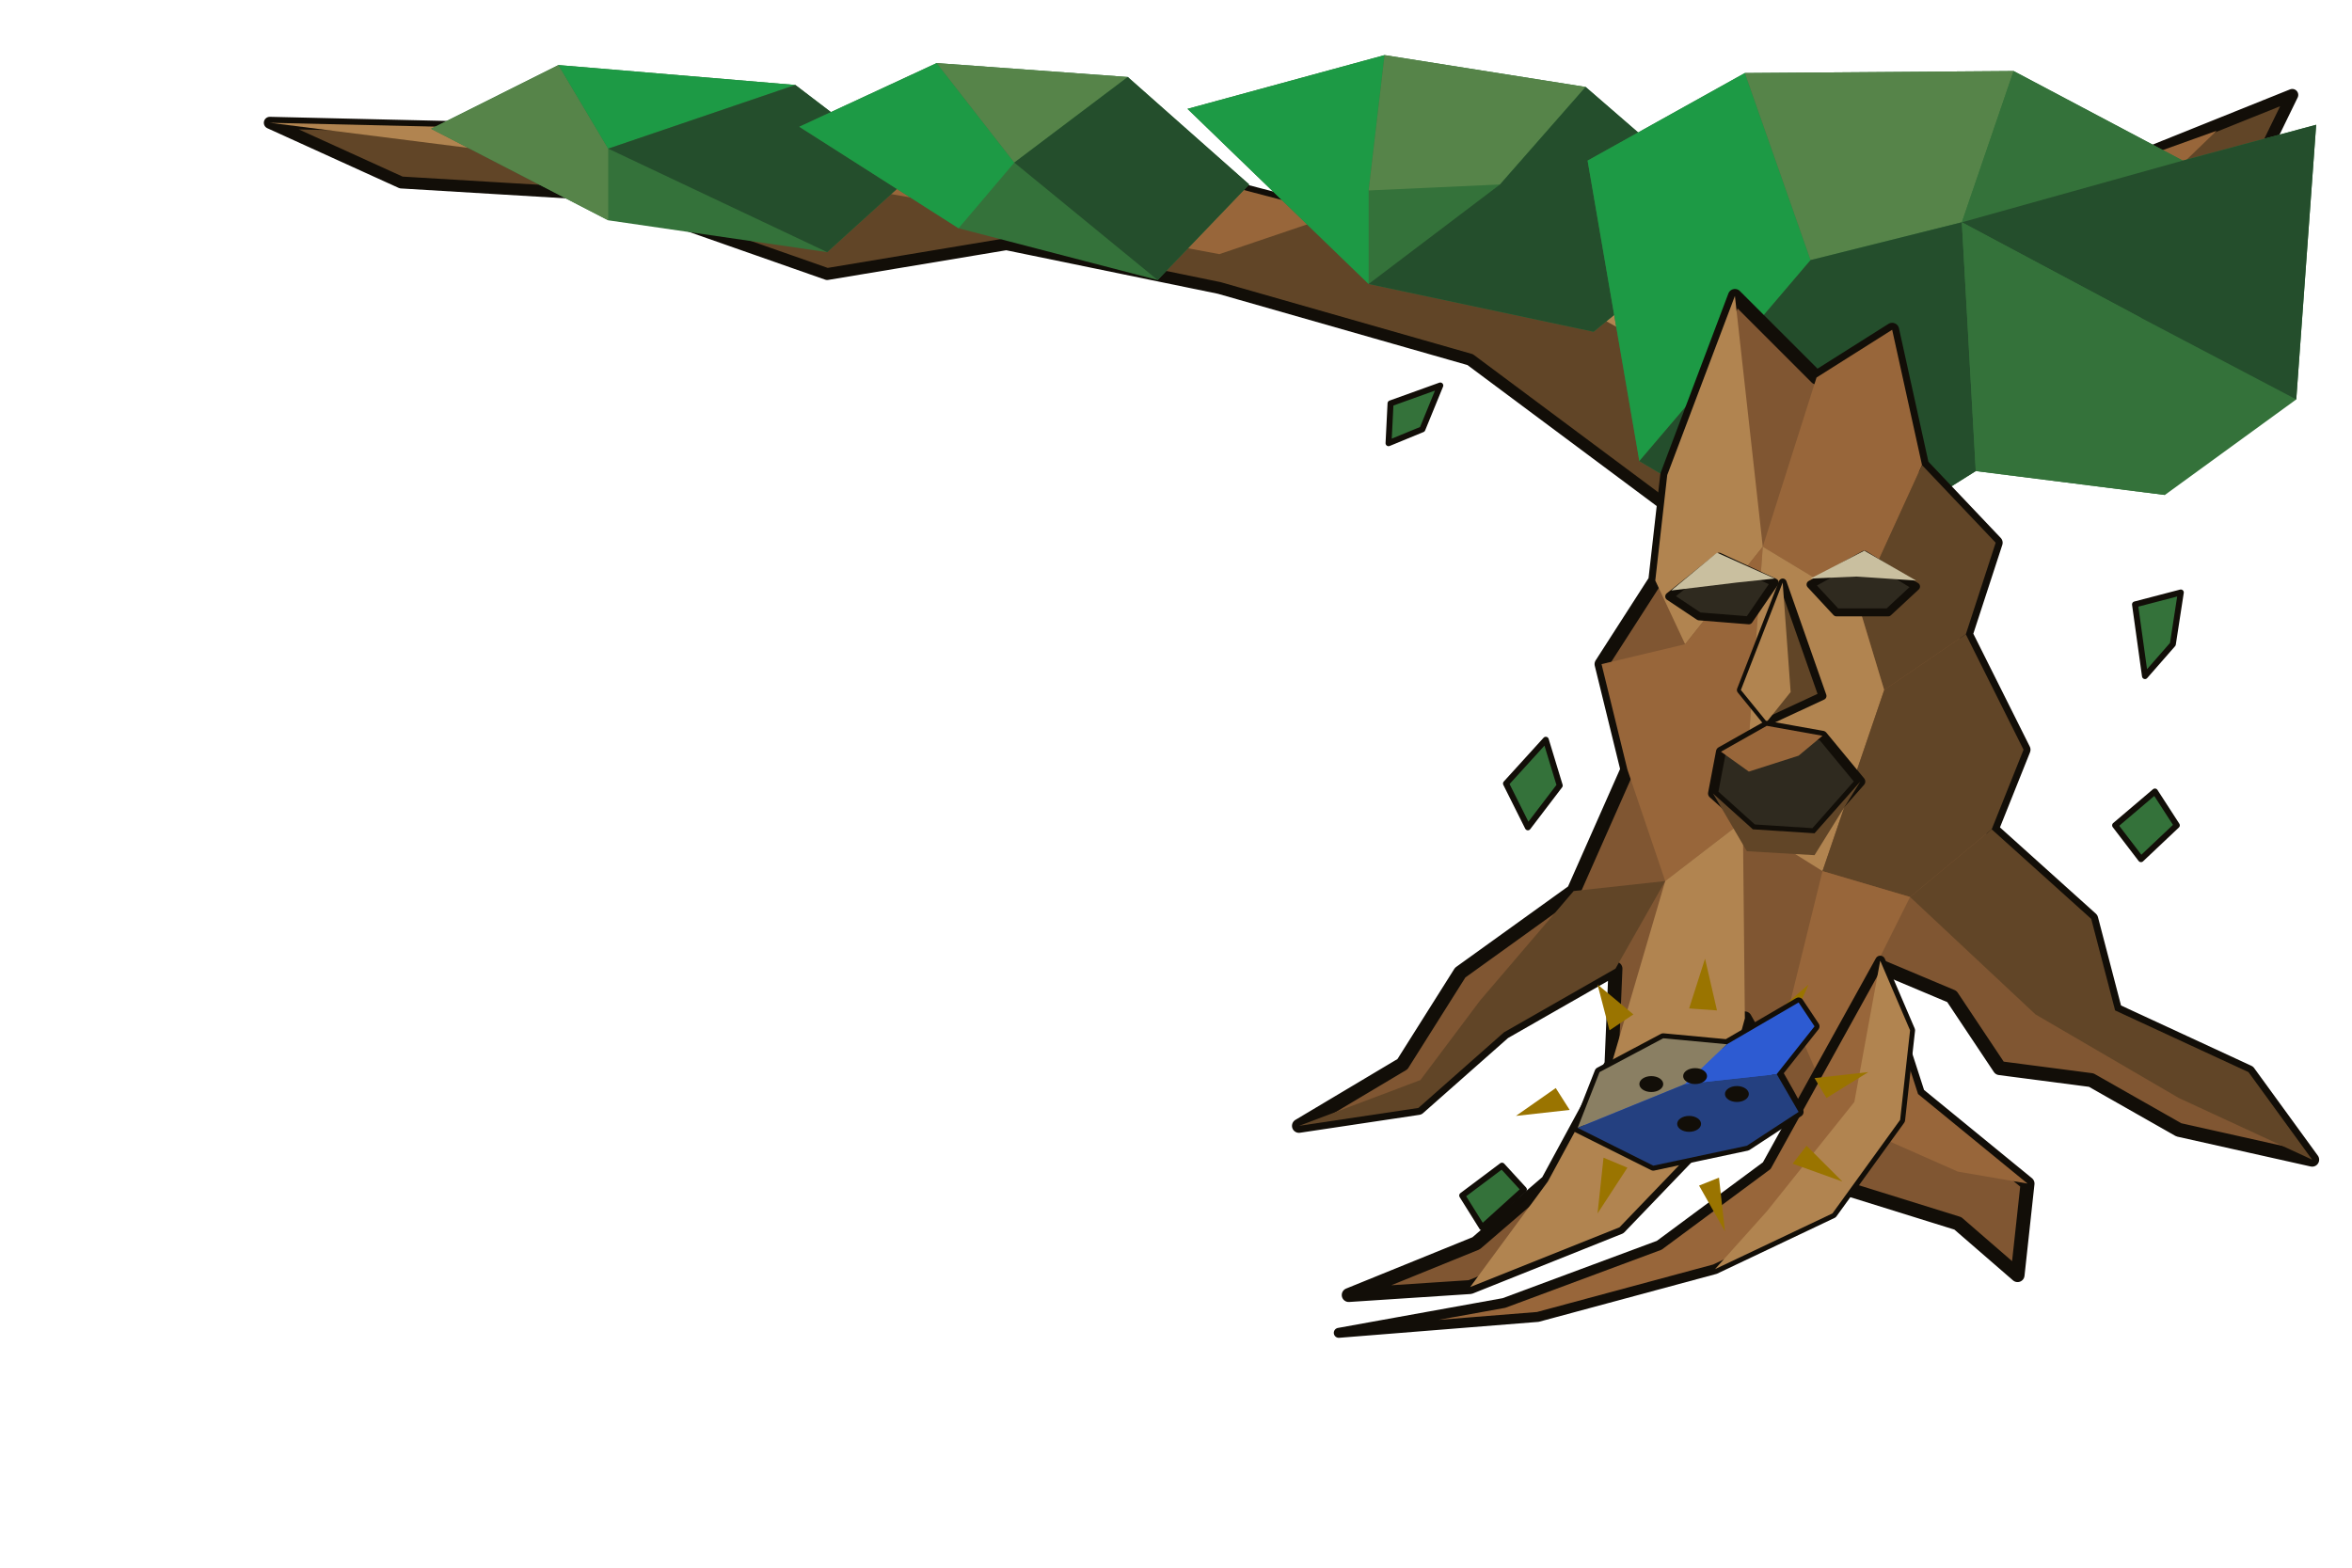
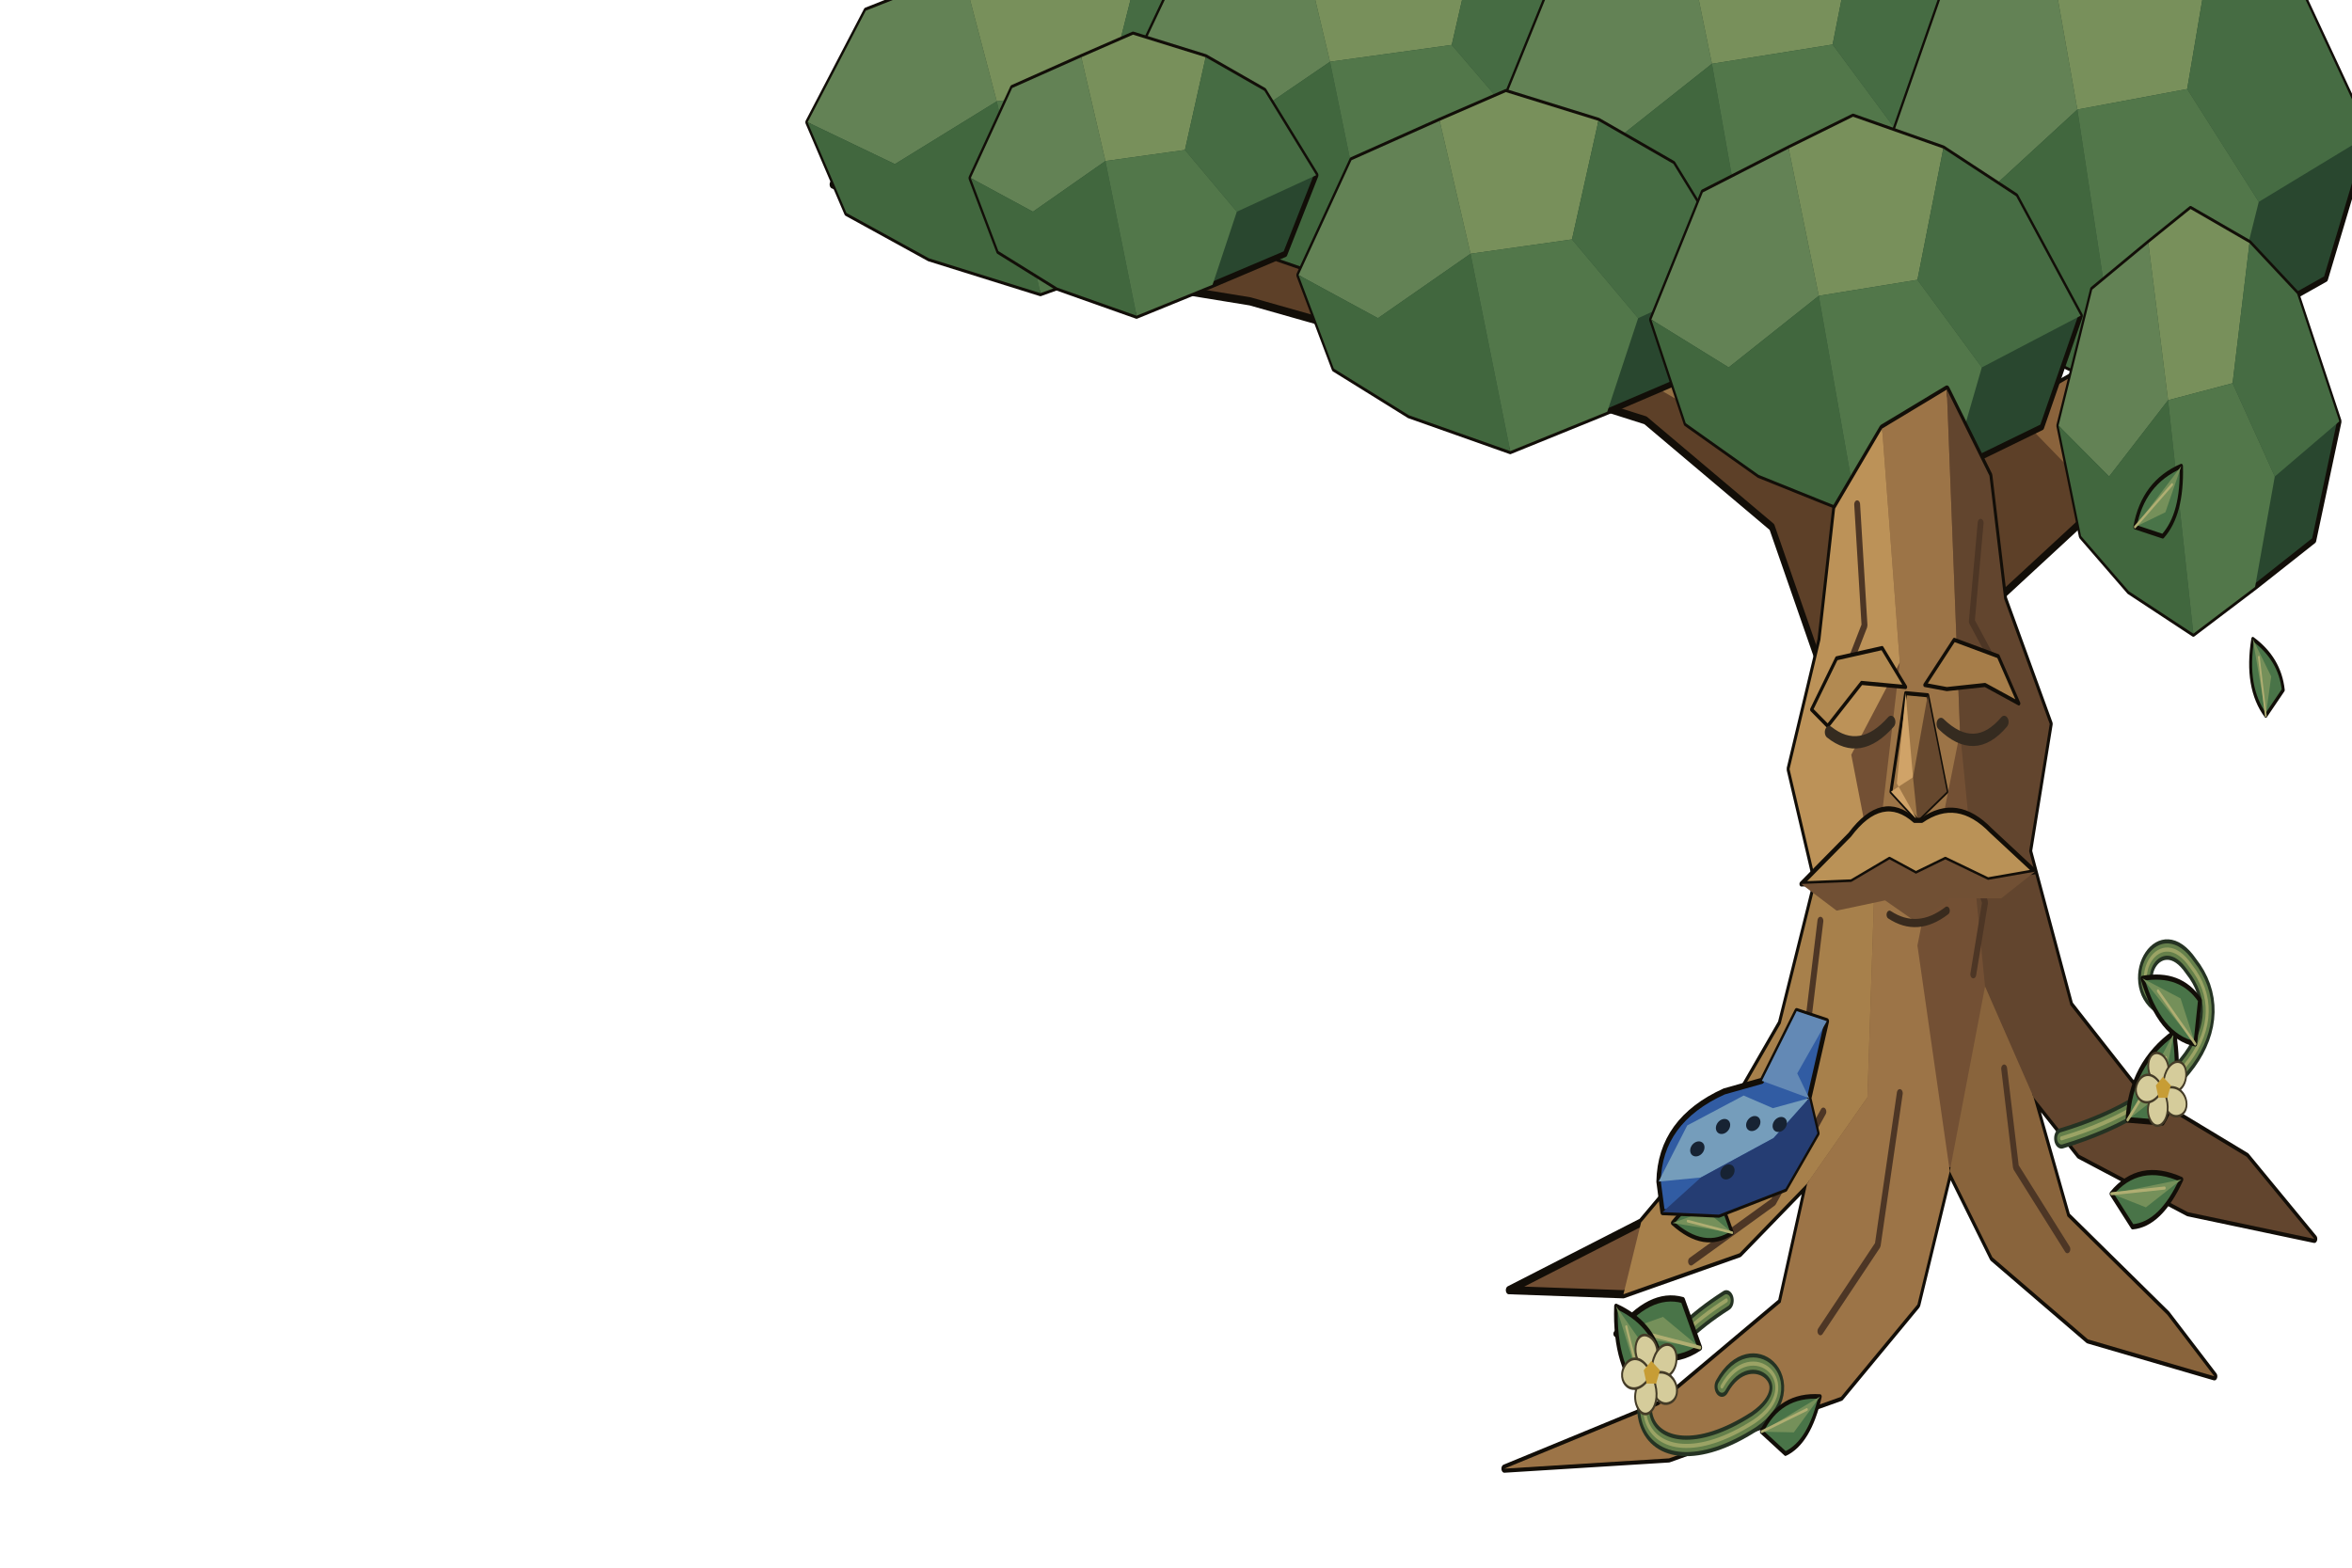
- <svg xmlns="http://www.w3.org/2000/svg" viewBox="0 0 1536 1024" fill="none" stroke-linejoin="round">
-   <g transform="translate(80 36) scale(1.3)">
-     <path d="M 74,34 245,38 370,67 480,46 610,80 725,56 842,120 988,61 1090,20 1052,98 968,145 893,231 779,229 677,153 551,117 444,95 354,110 240,70 140,64 Z" fill="#614527" stroke="#120e08" stroke-width="6" />
-     <polygon points="74,34 245,38 370,67 354,79 240,55" fill="#b18450" />
-     <polygon points="370,67 480,46 610,80 551,100 444,80" fill="#98663a" />
-     <polygon points="610,80 725,56 842,120 800,164 699,108" fill="#b18450" />
-     <polygon points="842,120 988,61 1052,38 968,119 893,200" fill="#98663a" />
-     <polygon points="155,37 219,5 338,15 397,60 354,99 244,83" fill="#34723a" />
-     <polygon points="155,37 219,5 244,47 244,83" fill="#568449" />
-     <polygon points="219,5 338,15 244,47" fill="#1d9a45" />
-     <polygon points="244,47 338,15 397,60 354,99" fill="#244e2c" />
-     <polygon points="340,36 409,4 505,11 566,65 520,113 420,87" fill="#34723a" />
-     <polygon points="340,36 409,4 448,54 420,87" fill="#1d9a45" />
-     <polygon points="409,4 505,11 448,54" fill="#568449" />
-     <polygon points="448,54 505,11 566,65 520,113" fill="#244e2c" />
-     <polygon points="535,27 634,0 735,16 810,81 739,139 626,115" fill="#34723a" />
-     <polygon points="535,27 634,0 626,68 626,115" fill="#1d9a45" />
-     <polygon points="634,0 735,16 692,65 626,68" fill="#568449" />
-     <polygon points="692,65 735,16 810,81 739,139 626,115" fill="#244e2c" />
-     <polygon points="736,53 815,9 950,8 1035,53 1102,35 1092,173 1026,221 931,209 853,258 762,204" fill="#34723a" />
-     <polygon points="736,53 815,9 848,103 762,204" fill="#1d9a45" />
-     <polygon points="815,9 950,8 924,84 848,103" fill="#568449" />
-     <polygon points="950,8 1035,53 924,84" fill="#34723a" />
-     <polygon points="1035,53 1102,35 1092,173 1014,132 924,84" fill="#244e2c" />
-     <polygon points="848,103 924,84 931,209 853,258 762,204" fill="#244e2c" />
-     <polygon points="924,84 1014,132 1026,221 931,209" fill="#34723a" />
-     <path d="M 810,121 851,162 889,138 904,206 941,245 926,291 955,349 939,389 989,434 1001,480 1068,511 1100,555 1033,540 989,515 943,509 919,473 881,457 902,522 957,567 952,613 922,587 861,568 837,523 815,484 800,539 752,589 677,619 616,623 680,597 716,566 748,507 750,459 694,491 651,529 591,538 643,507 672,461 729,420 756,359 743,306 770,264 776,211 Z" fill="#805632" stroke="#120e08" stroke-width="7" />
-     <polygon points="810,121 824,247 785,296 770,264 776,211" fill="#b18450" />
-     <polygon points="851,162 889,138 904,206 872,276 824,247" fill="#98663a" />
-     <polygon points="904,206 941,245 926,291 885,319 872,276" fill="#614527" />
-     <polygon points="785,296 824,247 814,385 775,415 756,359 743,306" fill="#98663a" />
-     <polygon points="824,247 872,276 885,319 854,410 814,385" fill="#b18450" />
-     <polygon points="885,319 926,291 955,349 939,389 898,423 854,410" fill="#614527" />
-     <polygon points="775,415 814,385 815,484 800,539 752,589 677,619 716,566 748,507" fill="#b18450" />
-     <polygon points="854,410 898,423 881,457 902,522 957,567 922,561 861,534 837,479" fill="#98663a" />
-     <polygon points="898,423 939,389 989,434 1001,480 1068,511 1100,555 1033,524 961,482" fill="#614527" />
-     <polygon points="729,420 775,415 750,459 694,491 651,529 591,538 652,515 682,475" fill="#614527" />
-     <path d="M 777,272 802,252 830,265 817,284 792,282 Z" fill="#2f2a1f" stroke="#120e08" stroke-width="4" />
-     <polygon points="778,269 801,250 830,263 811,265" fill="#c9bf9f" />
-     <path d="M 848,266 875,251 901,267 887,280 861,280 Z" fill="#2f2a1f" stroke="#120e08" stroke-width="4" />
-     <polygon points="848,263 875,249 901,264 871,262" fill="#c9bf9f" />
-     <polygon points="834,265 854,322 826,335 813,319" fill="#614527" stroke="#120e08" stroke-width="4" />
-     <polygon points="834,265 838,320 826,335 813,319" fill="#b18450" />
-     <path d="M 803,350 826,337 854,342 873,365 850,391 819,389 799,371 Z" fill="#2f2a1f" stroke="#120e08" stroke-width="5" />
-     <polygon points="803,350 826,337 854,342 842,352 817,360" fill="#98663a" />
-     <polygon points="799,371 819,389 850,391 873,365 850,402 816,400" fill="#614527" />
-     <path d="M 883,455 898,490 893,535 859,582 800,610 711,634 611,642 694,627 772,598 826,558 852,511 Z" fill="#98663a" stroke="#120e08" stroke-width="5" />
-     <polygon points="883,455 898,490 893,535 859,582 800,610 826,581 870,526" fill="#b18450" />
-     <polygon points="747,490 741,467 759,482" fill="#9a7400" />
-     <polygon points="787,479 795,454 801,480" fill="#9a7400" />
-     <polygon points="825,486 847,467 835,494" fill="#9a7400" />
-     <polygon points="850,514 877,511 856,524" fill="#9a7400" />
-     <polygon points="846,548 864,566 839,557" fill="#9a7400" />
-     <polygon points="802,564 805,591 792,568" fill="#9a7400" />
-     <polygon points="756,559 741,582 744,554" fill="#9a7400" />
-     <polygon points="727,530 700,533 720,519" fill="#9a7400" />
-     <path d="M 731,539 742,511 774,494 806,497 842,476 850,488 831,512 842,531 816,548 769,558 Z" fill="#2d5bd2" stroke="#120e08" stroke-width="5" />
-     <polygon points="731,539 742,511 774,494 806,497 785,517" fill="#8a7f63" />
-     <polygon points="731,539 785,517 831,512 842,531 816,548 769,558" fill="#244080" />
-     <polygon points="806,497 842,476 850,488 831,512 785,517" fill="#2d5bd2" />
-     <ellipse cx="768" cy="517" rx="6" ry="4" fill="#120e08" />
-     <ellipse cx="790" cy="513" rx="6" ry="4" fill="#120e08" />
-     <ellipse cx="811" cy="522" rx="6" ry="4" fill="#120e08" />
-     <ellipse cx="787" cy="537" rx="6" ry="4" fill="#120e08" />
-     <polygon points="637,175 662,166 653,188 636,195" fill="#34723a" stroke="#120e08" stroke-width="3" />
-     <polygon points="1011,276 1034,270 1030,296 1016,312" fill="#34723a" stroke="#120e08" stroke-width="3" />
-     <polygon points="695,366 715,344 722,367 706,388" fill="#34723a" stroke="#120e08" stroke-width="3" />
-     <polygon points="1001,387 1021,370 1032,387 1014,404" fill="#34723a" stroke="#120e08" stroke-width="3" />
-     <polygon points="673,573 693,558 704,570 683,589" fill="#34723a" stroke="#120e08" stroke-width="3" />
+ <svg xmlns="http://www.w3.org/2000/svg" viewBox="0 0 1536 1024" stroke-linejoin="round" stroke-linecap="round">
+   <g transform="translate(465 28) scale(.96 1.34)">
+     <path d="M769 335 721 236 635 184 499 153 366 126 212 108 82 69 226 82 395 82 558 103 681 137 798 205 833 135 889 41 929 9 901 104 885 179 961 148 1034 93 1093 74 1047 140 946 224 872 273Z" fill="#5d4028" stroke="#120e08" stroke-width="4" />
+     <polygon points="82,69 226,82 395,82 558,103 499,122 366,104 212,96" fill="#b18a53" />
+     <polygon points="395,82 558,103 681,137 798,205 751,213 635,165 499,122" fill="#947044" />
+     <polygon points="833,135 889,41 929,9 875,146 860,221 798,205" fill="#b18a53" />
+     <polygon points="885,179 961,148 1093,74 1047,140 946,224" fill="#8a633c" />
+     <polygon points="65.0,38.7 104.6,-15.7 170.6,-34.4 220.1,-48.0 289.4,-34.4 345.5,-14.0 395.0,37.0 365.3,84.6 296.0,103.3 223.4,122.0 147.5,105.0 91.4,82.9" fill="#29472f" stroke="#120e08" stroke-width="3" />
+     <polygon points="65.0,38.7 104.6,-15.7 170.6,-34.4 193.7,28.5 124.4,59.1" fill="#638255" />
+     <polygon points="170.6,-34.4 220.1,-48.0 289.4,-34.4 269.6,21.7 193.7,28.5" fill="#78905b" />
+     <polygon points="289.4,-34.4 345.5,-14.0 395.0,37.0 319.1,59.1 269.6,21.7" fill="#466c43" />
+     <polygon points="65.0,38.7 124.4,59.1 193.7,28.5 223.4,122.0 147.5,105.0 91.4,82.9" fill="#41673e" />
+     <polygon points="193.7,28.5 269.6,21.7 319.1,59.1 296.0,103.3 223.4,122.0" fill="#52774a" />
+     <polygon points="280.0,21.5 323.2,-44.0 395.2,-66.6 449.2,-83.0 524.8,-66.6 586.0,-42.0 640.0,19.5 607.6,76.9 532.0,99.4 452.8,122.0 370.0,101.5 308.8,74.8" fill="#29472f" stroke="#120e08" stroke-width="3" />
+     <polygon points="280.0,21.5 323.2,-44.0 395.2,-66.6 420.4,9.2 344.8,46.2" fill="#638255" />
+     <polygon points="395.2,-66.6 449.2,-83.0 524.8,-66.6 503.2,1.0 420.4,9.2" fill="#78905b" />
+     <polygon points="524.8,-66.6 586.0,-42.0 640.0,19.5 557.2,46.2 503.2,1.0" fill="#466c43" />
+     <polygon points="280.0,21.5 344.8,46.2 420.4,9.2 452.8,122.0 370.0,101.5 308.8,74.8" fill="#41673e" />
+     <polygon points="420.4,9.2 503.2,1.0 557.2,46.2 532.0,99.4 452.8,122.0" fill="#52774a" />
+     <polygon points="541.0,24.4 583.8,-51.2 655.2,-77.1 708.8,-96.0 783.8,-77.1 844.5,-48.8 898.0,22.0 865.9,88.1 790.9,114.0 712.4,140.0 630.2,116.4 569.6,85.7" fill="#29472f" stroke="#120e08" stroke-width="3" />
+     <polygon points="541.0,24.4 583.8,-51.2 655.2,-77.1 680.2,10.2 605.3,52.7" fill="#638255" />
+     <polygon points="655.2,-77.1 708.8,-96.0 783.8,-77.1 762.3,0.8 680.2,10.2" fill="#78905b" />
+     <polygon points="783.8,-77.1 844.5,-48.8 898.0,22.0 815.9,52.7 762.3,0.8" fill="#466c43" />
+     <polygon points="541.0,24.4 605.3,52.7 680.2,10.2 712.4,140.0 630.2,116.4 569.6,85.7" fill="#41673e" />
+     <polygon points="680.2,10.2 762.3,0.8 815.9,52.7 790.9,114.0 712.4,140.0" fill="#52774a" />
+     <polygon points="802.0,47.5 841.0,-32.5 906.0,-60.0 954.8,-80.0 1023.0,-60.0 1078.2,-30.0 1127.0,45.0 1097.8,115.0 1029.5,142.5 958.0,170.0 883.2,145.0 828.0,112.5" fill="#29472f" stroke="#120e08" stroke-width="3" />
+     <polygon points="802.0,47.5 841.0,-32.5 906.0,-60.0 928.8,32.5 860.5,77.5" fill="#638255" />
+     <polygon points="906.0,-60.0 954.8,-80.0 1023.0,-60.0 1003.5,22.5 928.8,32.5" fill="#78905b" />
+     <polygon points="1023.0,-60.0 1078.2,-30.0 1127.0,45.0 1052.2,77.5 1003.5,22.5" fill="#466c43" />
+     <polygon points="802.0,47.5 860.5,77.5 928.8,32.5 958.0,170.0 883.2,145.0 828.0,112.5" fill="#41673e" />
+     <polygon points="928.8,32.5 1003.5,22.5 1052.2,77.5 1029.5,142.5 958.0,170.0" fill="#52774a" />
+     <polygon points="399.0,113.2 435.0,57.2 495.0,38.0 540.0,24.0 603.0,38.0 654.0,59.0 699.0,111.5 672.0,160.5 609.0,179.8 543.0,199.0 474.0,181.5 423.0,158.8" fill="#29472f" stroke="#120e08" stroke-width="3" />
+     <polygon points="399.0,113.2 435.0,57.2 495.0,38.0 516.0,102.8 453.0,134.2" fill="#638255" />
+     <polygon points="495.0,38.0 540.0,24.0 603.0,38.0 585.0,95.8 516.0,102.8" fill="#78905b" />
+     <polygon points="603.0,38.0 654.0,59.0 699.0,111.5 630.0,134.2 585.0,95.8" fill="#466c43" />
+     <polygon points="399.0,113.2 453.0,134.2 516.0,102.8 543.0,199.0 474.0,181.5 423.0,158.8" fill="#41673e" />
+     <polygon points="516.0,102.8 585.0,95.8 630.0,134.2 609.0,179.8 543.0,199.0" fill="#52774a" />
+     <polygon points="639.0,134.9 674.0,72.9 732.4,51.5 776.2,36.0 837.6,51.5 887.2,74.8 931.0,133.0 904.7,187.3 843.4,208.7 779.2,230.0 712.0,210.6 662.4,185.4" fill="#29472f" stroke="#120e08" stroke-width="3" />
+     <polygon points="639.0,134.9 674.0,72.9 732.4,51.5 752.9,123.3 691.6,158.2" fill="#638255" />
+     <polygon points="732.4,51.5 776.2,36.0 837.6,51.5 820.0,115.5 752.9,123.3" fill="#78905b" />
+     <polygon points="837.6,51.5 887.2,74.8 931.0,133.0 863.8,158.2 820.0,115.5" fill="#466c43" />
+     <polygon points="639.0,134.9 691.6,158.2 752.9,123.3 779.2,230.0 712.0,210.6 662.4,185.4" fill="#41673e" />
+     <polygon points="752.9,123.3 820.0,115.5 863.8,158.2 843.4,208.7 779.2,230.0" fill="#52774a" />
+     <polygon points="916.0,186.6 938.9,120.3 977.1,97.6 1005.8,81.0 1045.9,97.6 1078.3,122.4 1107.0,184.5 1089.8,242.5 1049.7,265.2 1007.7,288.0 963.8,267.3 931.3,240.4" fill="#29472f" stroke="#120e08" stroke-width="3" />
+     <polygon points="916.0,186.6 938.9,120.3 977.1,97.6 990.5,174.2 950.4,211.4" fill="#638255" />
+     <polygon points="977.1,97.6 1005.8,81.0 1045.9,97.6 1034.4,165.9 990.5,174.2" fill="#78905b" />
+     <polygon points="1045.9,97.6 1078.3,122.4 1107.0,184.5 1063.1,211.4 1034.4,165.9" fill="#466c43" />
+     <polygon points="916.0,186.6 950.4,211.4 990.5,174.2 1007.7,288.0 963.8,267.3 931.3,240.4" fill="#41673e" />
+     <polygon points="990.5,174.2 1034.4,165.9 1063.1,211.4 1049.7,265.2 1007.7,288.0" fill="#52774a" />
+     <polygon points="176.0,65.9 204.2,22.0 251.2,7.0 286.4,-4.0 335.8,7.0 375.8,23.4 411.0,64.5 389.9,102.9 340.5,117.9 288.8,133.0 234.8,119.3 194.8,101.5" fill="#29472f" stroke="#120e08" stroke-width="3" />
+     <polygon points="176.0,65.9 204.2,22.0 251.2,7.0 267.6,57.6 218.3,82.3" fill="#638255" />
+     <polygon points="251.2,7.0 286.4,-4.0 335.8,7.0 321.7,52.2 267.6,57.6" fill="#78905b" />
+     <polygon points="335.8,7.0 375.8,23.4 411.0,64.5 357.0,82.3 321.7,52.2" fill="#466c43" />
+     <polygon points="176.0,65.9 218.3,82.3 267.6,57.6 288.8,133.0 234.8,119.3 194.8,101.5" fill="#41673e" />
+     <polygon points="267.6,57.6 321.7,52.2 357.0,82.3 340.5,117.9 288.8,133.0" fill="#52774a" />
+     <path d="M796 188 840 169 869 211 879 271 910 332 896 394 924 469 970 511 1044 543 1090 583 1004 570 930 542 899 514 922 572 990 620 1022 650 936 632 871 592 842 550 820 615 768 660 651 690 539 695 644 664 727 614 745 556 699 590 620 610 542 608 632 575 686 529 727 478 751 409 733 354 754 291 764 227Z" fill="#735034" stroke="#120e08" stroke-width="4" />
+     <polygon points="796,188 808,302 791,406 786,514 745,556 727,614 644,664 539,695 651,690 768,660 820,615 842,550 820,440 849,336 840,169" fill="#9c7447" />
+     <polygon points="764,227 796,188 808,302 775,347 791,406 751,409 733,354 754,291" fill="#bc9258" />
+     <polygon points="751,409 791,406 786,514 745,556 699,590 620,610 632,575 686,529 727,478" fill="#a7804b" />
+     <polygon points="840,169 869,211 879,271 910,332 896,394 924,469 970,511 1044,543 1090,583 1004,570 930,542 899,514 866,460 849,336" fill="#62452e" />
+     <polygon points="842,550 866,460 899,514 922,572 990,620 1022,650 936,632 871,592" fill="#89643c" />
+     <path d="M779 225 784 284 765 319" fill="none" stroke="#4d3625" stroke-width="4" />
+     <path d="M863 234 857 282 878 310" fill="none" stroke="#4d3625" stroke-width="4" />
+     <path d="M754 428 744 487 709 532" fill="none" stroke="#4d3625" stroke-width="4" />
+     <path d="M808 512 793 586 754 628" fill="none" stroke="#4d3625" stroke-width="4" />
+     <path d="M879 500 887 548 922 588" fill="none" stroke="#4d3625" stroke-width="4" />
+     <path d="M666 594 722 565 756 521" fill="none" stroke="#4d3625" stroke-width="4" />
+     <path d="M854 393 866 419 858 454" fill="none" stroke="#4d3625" stroke-width="4" />
+     <path d="M748 325 765 300 796 295 812 314 782 312 759 333Z" fill="#b28a52" stroke="#120e08" stroke-width="2" />
+     <path d="M825 313 845 291 875 299 889 322 866 313 840 315Z" fill="#a67d49" stroke="#120e08" stroke-width="2" />
+     <path d="M760 336 Q781 348 802 331 M836 332 Q859 348 879 331" fill="none" stroke="#352b20" stroke-width="6" />
+     <path d="M812 317 802 365 820 379 840 365 827 318Z" fill="#9f7747" stroke="#120e08" stroke-width="2" />
+     <polygon points="812,317 817,358 802,365 820,379 806,361" fill="#d0a368" />
+     <polygon points="817,358 827,318 840,365 820,379" fill="#66482e" />
+     <path d="M818 379 Q796 365 774 386 L741 410 775 409 801 398 819 405 839 398 868 408 900 404 870 384 Q847 367 823 379Z" fill="#ba9257" stroke="#120e08" stroke-width="2.5" />
+     <polygon points="741,410 775,409 801,398 819,405 839,398 868,408 900,404 877,417 842,417 820,429 798,418 765,423" fill="#715034" />
+     <path d="M801 425 Q820 434 840 423" fill="none" stroke="#392b1e" stroke-width="4" />
+     <path d="M690 613 C598 655 631 708 709 672 C746 654 707 629 687 655" fill="none" stroke="#253323" stroke-width="10" />
+     <path d="M690 613 C598 655 631 708 709 672 C746 654 707 629 687 655" fill="none" stroke="#65804b" stroke-width="6" />
+     <path d="M690 613 C598 655 631 708 709 672 C746 654 707 629 687 655" fill="none" stroke="#9ba365" stroke-width="2" />
+     <path d="M918 534 C1002 516 1037 478 1006 450 C985 428 962 457 984 468" fill="none" stroke="#253323" stroke-width="10" />
+     <path d="M918 534 C1002 516 1037 478 1006 450 C985 428 962 457 984 468" fill="none" stroke="#65804b" stroke-width="6" />
+     <path d="M918 534 C1002 516 1037 478 1006 450 C985 428 962 457 984 468" fill="none" stroke="#9ba365" stroke-width="2" />
+     <g transform="translate(672 636) rotate(-40) scale(1.2)">
+       <path d="M0 0 Q-24 -6 -33 -35 Q-7 -36 5 -21 Z" fill="#497448" stroke="#120e08" stroke-width="2.5" />
+       <polygon points="0,0 -33,-35 -8,-23" fill="#75905a" />
+       <path d="M0 0 -23 -28" fill="none" stroke="#b0ae72" stroke-width="1.5" />
+     </g>
+     <g transform="translate(634 660) rotate(20) scale(1)">
+       <path d="M0 0 Q-24 -6 -33 -35 Q-7 -36 5 -21 Z" fill="#497448" stroke="#120e08" stroke-width="2.5" />
+       <polygon points="0,0 -33,-35 -8,-23" fill="#75905a" />
+       <path d="M0 0 -23 -28" fill="none" stroke="#b0ae72" stroke-width="1.5" />
+     </g>
+     <g transform="translate(714 677) rotate(110) scale(0.9)">
+       <path d="M0 0 Q-24 -6 -33 -35 Q-7 -36 5 -21 Z" fill="#497448" stroke="#120e08" stroke-width="2.5" />
+       <polygon points="0,0 -33,-35 -8,-23" fill="#75905a" />
+       <path d="M0 0 -23 -28" fill="none" stroke="#b0ae72" stroke-width="1.5" />
+     </g>
+     <g transform="translate(963 525) rotate(80) scale(1.1)">
+       <path d="M0 0 Q-24 -6 -33 -35 Q-7 -36 5 -21 Z" fill="#497448" stroke="#120e08" stroke-width="2.5" />
+       <polygon points="0,0 -33,-35 -8,-23" fill="#75905a" />
+       <path d="M0 0 -23 -28" fill="none" stroke="#b0ae72" stroke-width="1.5" />
+     </g>
+     <g transform="translate(1009 488) rotate(-5) scale(1)">
+       <path d="M0 0 Q-24 -6 -33 -35 Q-7 -36 5 -21 Z" fill="#497448" stroke="#120e08" stroke-width="2.5" />
+       <polygon points="0,0 -33,-35 -8,-23" fill="#75905a" />
+       <path d="M0 0 -23 -28" fill="none" stroke="#b0ae72" stroke-width="1.5" />
+     </g>
+     <g transform="translate(952 561) rotate(125) scale(1)">
+       <path d="M0 0 Q-24 -6 -33 -35 Q-7 -36 5 -21 Z" fill="#497448" stroke="#120e08" stroke-width="2.5" />
+       <polygon points="0,0 -33,-35 -8,-23" fill="#75905a" />
+       <path d="M0 0 -23 -28" fill="none" stroke="#b0ae72" stroke-width="1.5" />
+     </g>
+     <g transform="translate(694 580) rotate(-40) scale(0.85)">
+       <path d="M0 0 Q-24 -6 -33 -35 Q-7 -36 5 -21 Z" fill="#497448" stroke="#120e08" stroke-width="2.5" />
+       <polygon points="0,0 -33,-35 -8,-23" fill="#75905a" />
+       <path d="M0 0 -23 -28" fill="none" stroke="#b0ae72" stroke-width="1.5" />
+     </g>
+     <g transform="translate(968 236) rotate(90) scale(0.9)">
+       <path d="M0 0 Q-24 -6 -33 -35 Q-7 -36 5 -21 Z" fill="#497448" stroke="#120e08" stroke-width="2.5" />
+       <polygon points="0,0 -33,-35 -8,-23" fill="#75905a" />
+       <path d="M0 0 -23 -28" fill="none" stroke="#b0ae72" stroke-width="1.5" />
+     </g>
+     <g transform="translate(1057 328) rotate(30) scale(0.8)">
+       <path d="M0 0 Q-24 -6 -33 -35 Q-7 -36 5 -21 Z" fill="#497448" stroke="#120e08" stroke-width="2.5" />
+       <polygon points="0,0 -33,-35 -8,-23" fill="#75905a" />
+       <path d="M0 0 -23 -28" fill="none" stroke="#b0ae72" stroke-width="1.5" />
+     </g>
+     <g transform="translate(639 649) scale(0.65)">
+       <path transform="rotate(0)" d="M0 0 C-24 -8 -19 -33 -4 -29 C7 -26 11 -12 0 0" fill="#d5cc9b" stroke="#443b27" stroke-width="2" />
+       <path transform="rotate(72)" d="M0 0 C-24 -8 -19 -33 -4 -29 C7 -26 11 -12 0 0" fill="#d5cc9b" stroke="#443b27" stroke-width="2" />
+       <path transform="rotate(144)" d="M0 0 C-24 -8 -19 -33 -4 -29 C7 -26 11 -12 0 0" fill="#d5cc9b" stroke="#443b27" stroke-width="2" />
+       <path transform="rotate(216)" d="M0 0 C-24 -8 -19 -33 -4 -29 C7 -26 11 -12 0 0" fill="#d5cc9b" stroke="#443b27" stroke-width="2" />
+       <path transform="rotate(288)" d="M0 0 C-24 -8 -19 -33 -4 -29 C7 -26 11 -12 0 0" fill="#d5cc9b" stroke="#443b27" stroke-width="2" />
+       <path d="M-8 -3 0 -10 9 -3 5 7 -5 7Z" fill="#c79d35" />
+     </g>
+     <g transform="translate(987 510) scale(0.6)">
+       <path transform="rotate(0)" d="M0 0 C-24 -8 -19 -33 -4 -29 C7 -26 11 -12 0 0" fill="#d5cc9b" stroke="#443b27" stroke-width="2" />
+       <path transform="rotate(72)" d="M0 0 C-24 -8 -19 -33 -4 -29 C7 -26 11 -12 0 0" fill="#d5cc9b" stroke="#443b27" stroke-width="2" />
+       <path transform="rotate(144)" d="M0 0 C-24 -8 -19 -33 -4 -29 C7 -26 11 -12 0 0" fill="#d5cc9b" stroke="#443b27" stroke-width="2" />
+       <path transform="rotate(216)" d="M0 0 C-24 -8 -19 -33 -4 -29 C7 -26 11 -12 0 0" fill="#d5cc9b" stroke="#443b27" stroke-width="2" />
+       <path transform="rotate(288)" d="M0 0 C-24 -8 -19 -33 -4 -29 C7 -26 11 -12 0 0" fill="#d5cc9b" stroke="#443b27" stroke-width="2" />
+       <path d="M-8 -3 0 -10 9 -3 5 7 -5 7Z" fill="#c79d35" />
+     </g>
+     <g transform="translate(700 540) rotate(-18)">
+       <path d="M-58 -3 Q-48 -31 -2 -31 L24 -28 57 -53 75 -42 52 -10 52 8 23 27 -24 25 -60 12Z" fill="#315ca3" stroke="#120e08" stroke-width="3" />
+       <polygon points="-58,-3 -31,-23 10,-25 27,-13 52,-10 23,1 -30,4" fill="#759dbb" />
+       <polygon points="-30,4 23,1 52,-10 52,8 23,27 -24,25 -60,12" fill="#253d73" />
+       <polygon points="24,-28 57,-53 75,-42 48,-24 52,-10" fill="#6389b5" />
+       <ellipse cx="-28" cy="-10" rx="5" ry="3.5" fill="#172333" />
+       <ellipse cx="-8" cy="-15" rx="5" ry="3.5" fill="#172333" />
+       <ellipse cx="12" cy="-10" rx="5" ry="3.5" fill="#172333" />
+       <ellipse cx="29" cy="-4" rx="5" ry="3.5" fill="#172333" />
+       <ellipse cx="-12" cy="7" rx="5" ry="3.5" fill="#172333" />
+     </g>
  </g>
</svg>
